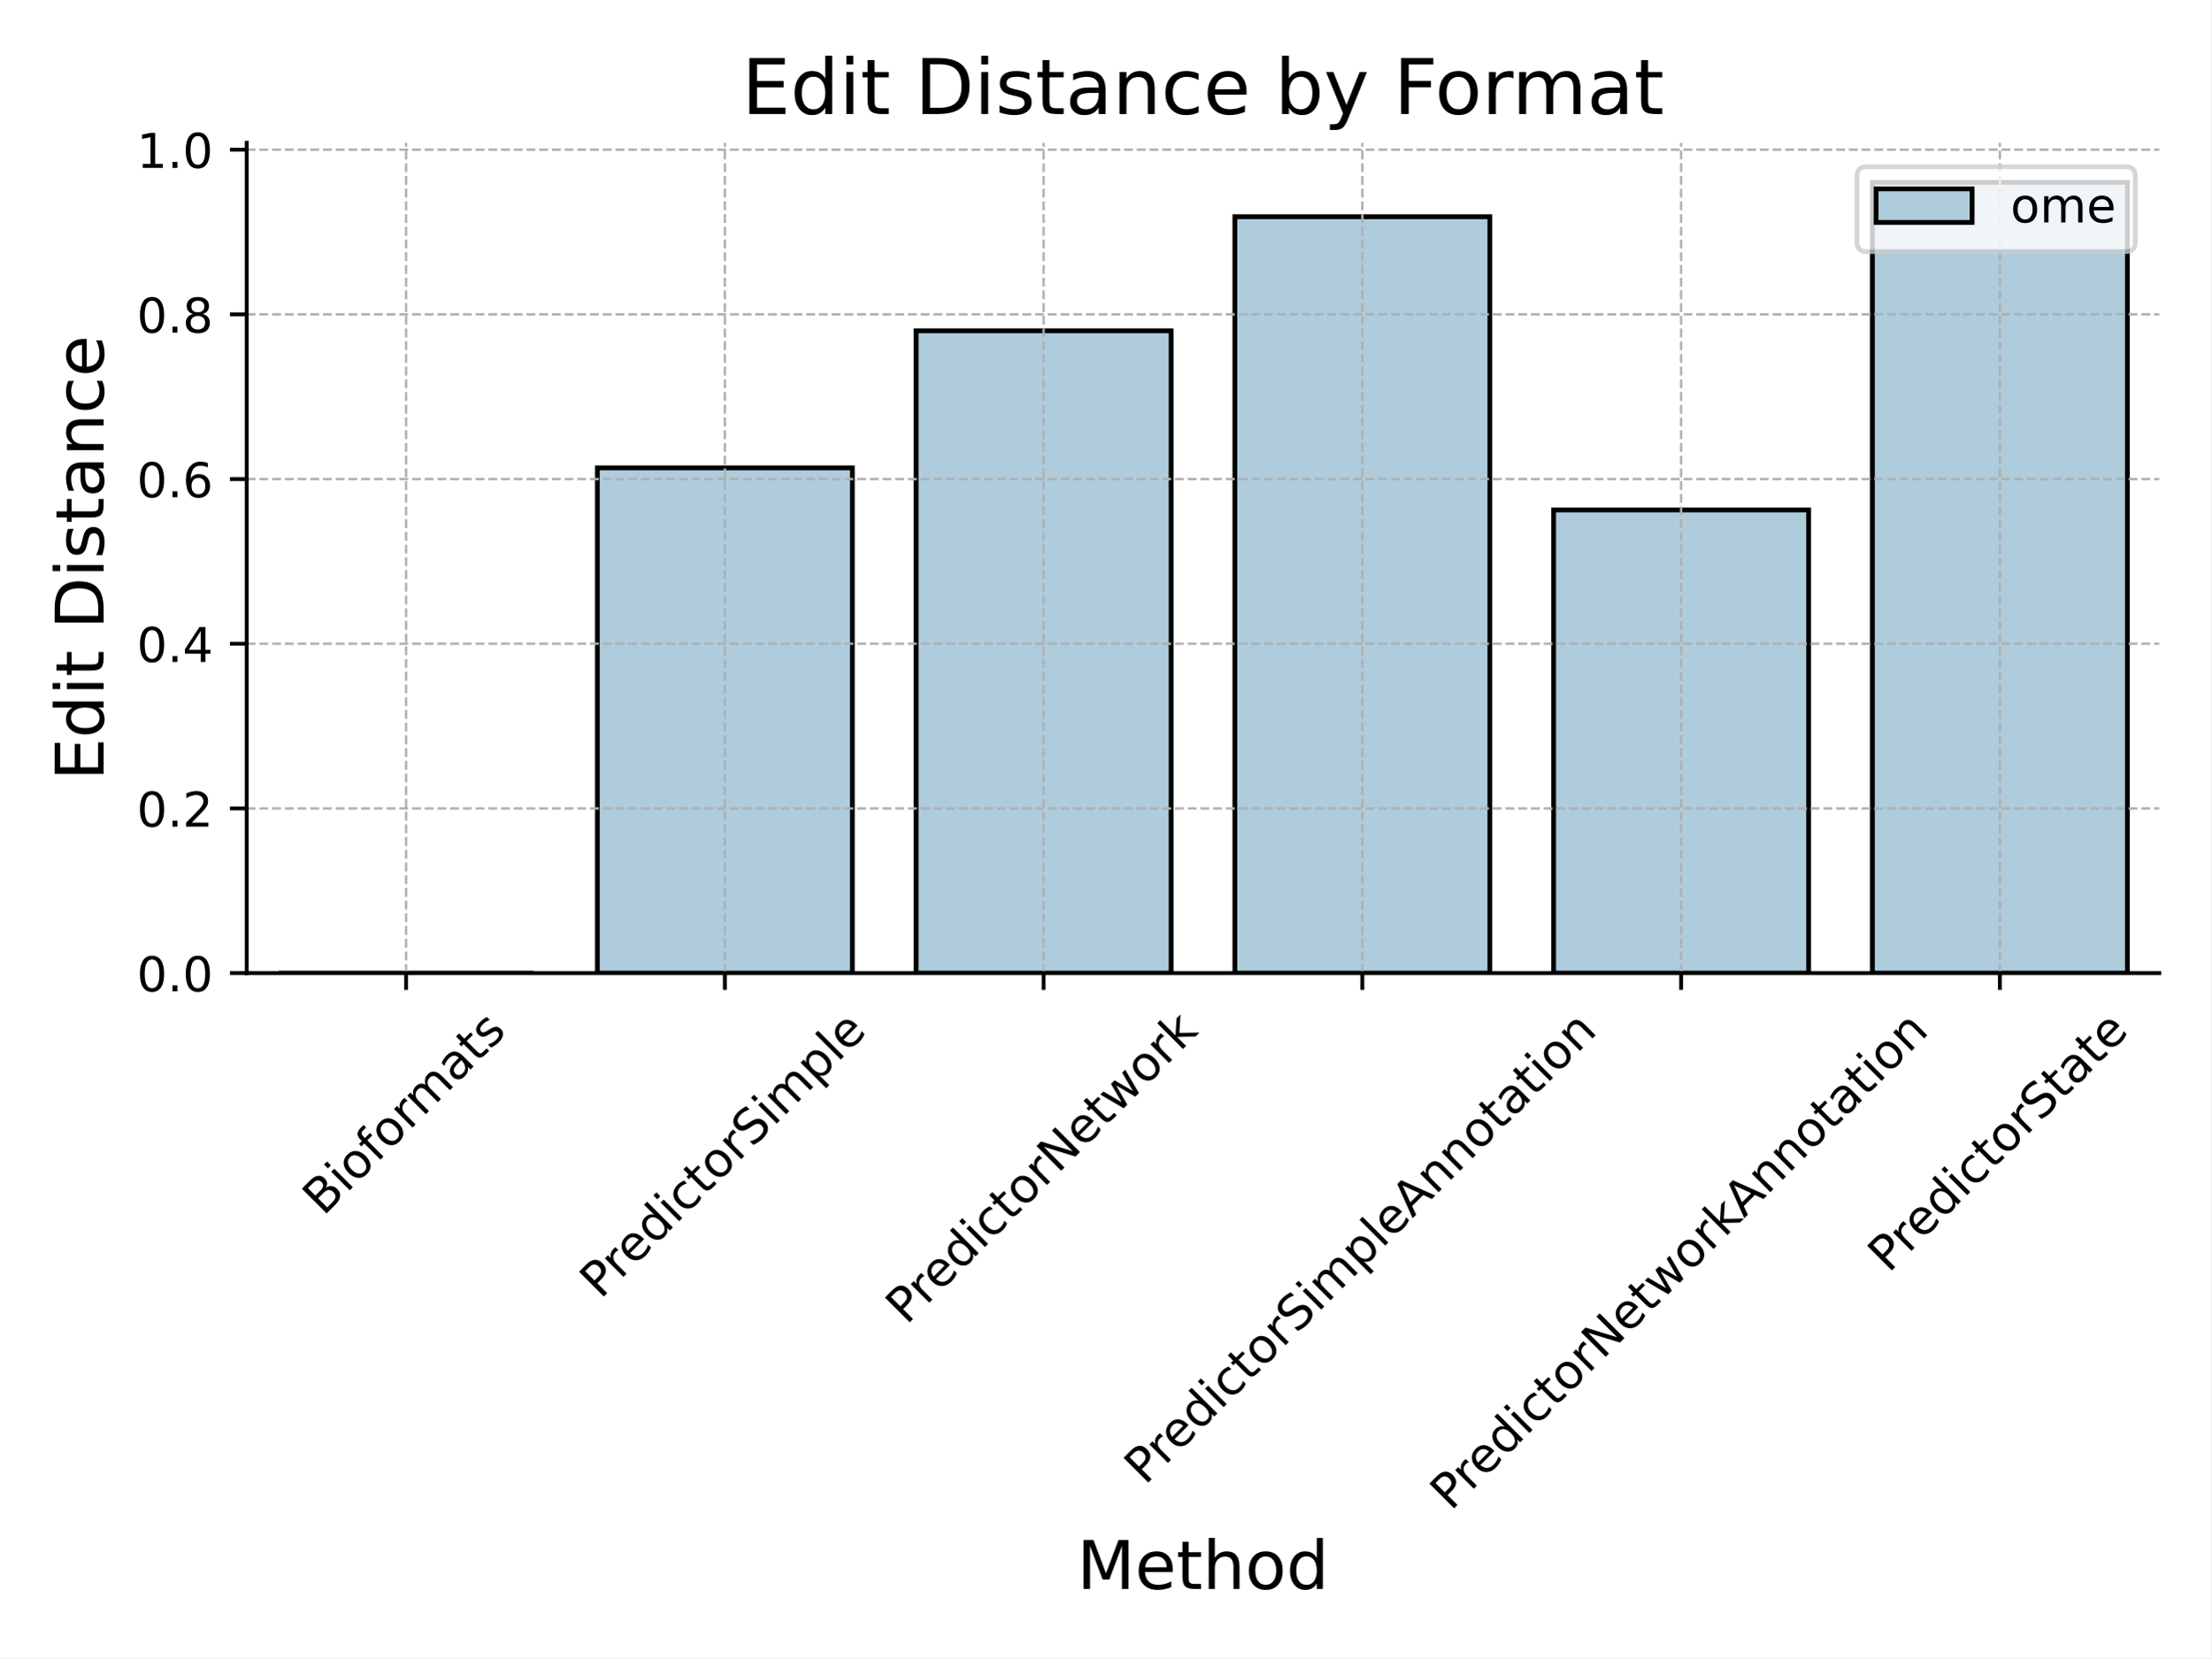
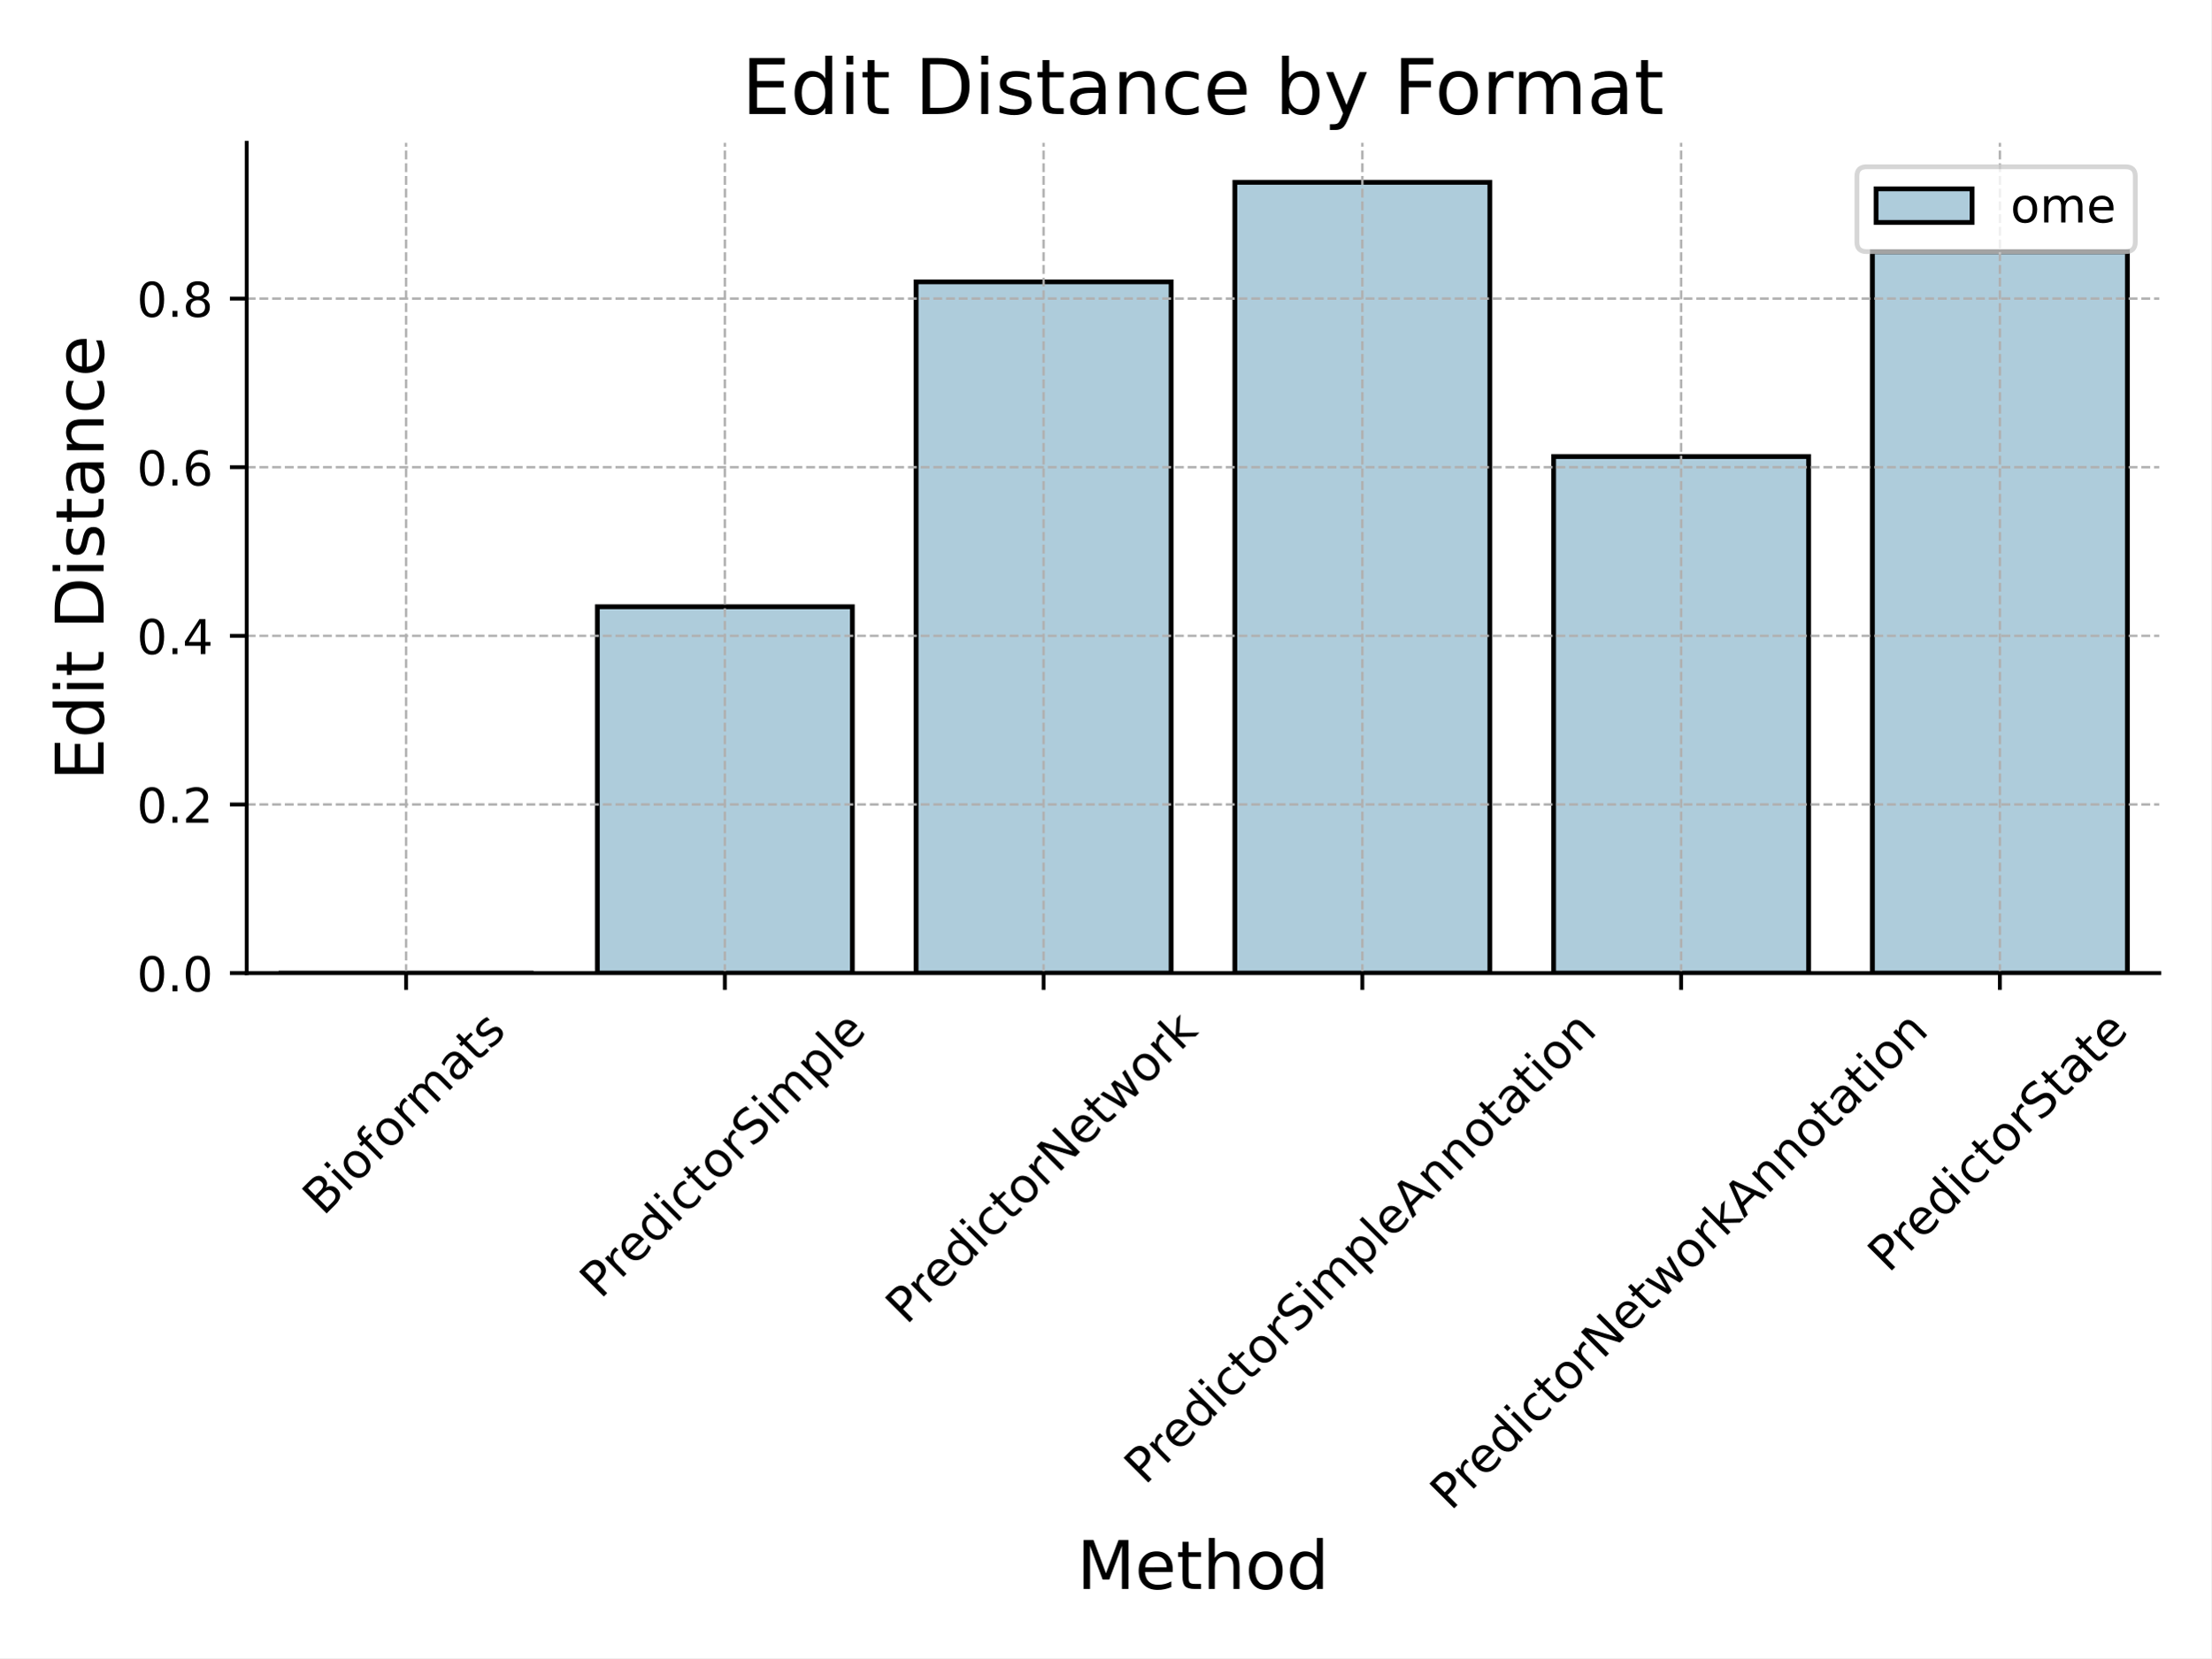
<svg xmlns="http://www.w3.org/2000/svg" xmlns:xlink="http://www.w3.org/1999/xlink" width="460.8pt" height="345.6pt" viewBox="0 0 460.8 345.6" version="1.1">
  <defs>
    <style type="text/css">*{stroke-linejoin: round; stroke-linecap: butt}</style>
  </defs>
  <g id="figure_1">
    <g id="patch_1">
      <path d="M 0 345.6  L 460.8 345.6  L 460.8 0  L 0 0  z " style="fill: #ffffff" />
    </g>
    <g id="axes_1">
      <g id="patch_2">
        <path d="M 51.41 202.824  L 450 202.824  L 450 29.76  L 51.41 29.76  z " style="fill: #ffffff" />
      </g>
      <g id="patch_3">
-         <path d="M 58.053 202.824  L 111.198 202.824  L 111.198 202.824  L 58.053 202.824  z " clip-path="url(#pd0a8e91026)" style="fill: #aeccdb; stroke: #000000; stroke-linejoin: miter" />
+         <path d="M 58.053 202.824  L 111.198 202.824  L 111.198 202.824  L 58.053 202.824  z " clip-path="url(#p7c446d418d)" style="fill: #aeccdb; stroke: #000000; stroke-linejoin: miter" />
      </g>
      <g id="patch_4">
-         <path d="M 124.485 202.824  L 177.63 202.824  L 177.63 97.513  L 124.485 97.513  z " clip-path="url(#pd0a8e91026)" style="fill: #aeccdb; stroke: #000000; stroke-linejoin: miter" />
+         <path d="M 124.485 202.824  L 177.63 202.824  L 177.63 126.465  L 124.485 126.465  z " clip-path="url(#p7c446d418d)" style="fill: #aeccdb; stroke: #000000; stroke-linejoin: miter" />
      </g>
      <g id="patch_5">
-         <path d="M 190.917 202.824  L 244.062 202.824  L 244.062 68.941  L 190.917 68.941  z " clip-path="url(#pd0a8e91026)" style="fill: #aeccdb; stroke: #000000; stroke-linejoin: miter" />
+         <path d="M 190.917 202.824  L 244.062 202.824  L 244.062 58.743  L 190.917 58.743  z " clip-path="url(#p7c446d418d)" style="fill: #aeccdb; stroke: #000000; stroke-linejoin: miter" />
      </g>
      <g id="patch_6">
-         <path d="M 257.348 202.824  L 310.493 202.824  L 310.493 45.169  L 257.348 45.169  z " clip-path="url(#pd0a8e91026)" style="fill: #aeccdb; stroke: #000000; stroke-linejoin: miter" />
+         <path d="M 257.348 202.824  L 310.493 202.824  L 310.493 38.001  L 257.348 38.001  z " clip-path="url(#p7c446d418d)" style="fill: #aeccdb; stroke: #000000; stroke-linejoin: miter" />
      </g>
      <g id="patch_7">
-         <path d="M 323.78 202.824  L 376.925 202.824  L 376.925 106.28  L 323.78 106.28  z " clip-path="url(#pd0a8e91026)" style="fill: #aeccdb; stroke: #000000; stroke-linejoin: miter" />
+         <path d="M 323.78 202.824  L 376.925 202.824  L 376.925 95.158  L 323.78 95.158  z " clip-path="url(#p7c446d418d)" style="fill: #aeccdb; stroke: #000000; stroke-linejoin: miter" />
      </g>
      <g id="patch_8">
-         <path d="M 390.212 202.824  L 443.357 202.824  L 443.357 38.001  L 390.212 38.001  z " clip-path="url(#pd0a8e91026)" style="fill: #aeccdb; stroke: #000000; stroke-linejoin: miter" />
+         <path d="M 390.212 202.824  L 443.357 202.824  L 443.357 52.456  L 390.212 52.456  z " clip-path="url(#p7c446d418d)" style="fill: #aeccdb; stroke: #000000; stroke-linejoin: miter" />
      </g>
      <g id="matplotlib.axis_1">
        <g id="xtick_1">
          <g id="line2d_1">
-             <path d="M 84.626 202.824  L 84.626 29.76  " clip-path="url(#pd0a8e91026)" style="fill: none; stroke-dasharray: 1.85,0.8; stroke-dashoffset: 0; stroke: #b0b0b0; stroke-width: 0.5" />
+             <path d="M 84.626 202.824  L 84.626 29.76  " clip-path="url(#p7c446d418d)" style="fill: none; stroke-dasharray: 1.85,0.8; stroke-dashoffset: 0; stroke: #b0b0b0; stroke-width: 0.5" />
          </g>
          <g id="line2d_2">
            <defs>
-               <path id="m3fdaa568ec" d="M 0 0  L 0 3.5  " style="stroke: #000000; stroke-width: 0.8" />
+               <path id="md9e92520c4" d="M 0 0  L 0 3.5  " style="stroke: #000000; stroke-width: 0.8" />
            </defs>
            <g>
-               <use xlink:href="#m3fdaa568ec" x="84.626" y="202.824" style="stroke: #000000; stroke-width: 0.8" />
+               <use xlink:href="#md9e92520c4" x="84.626" y="202.824" style="stroke: #000000; stroke-width: 0.8" />
            </g>
          </g>
          <g id="text_1">
            <g transform="translate(67.36801 253.6145) rotate(-45) scale(0.1 -0.1)">
              <defs>
                <path id="DejaVuSans-42" d="M 1259 2228  L 1259 519  L 2272 519  Q 2781 519 3026 730  Q 3272 941 3272 1375  Q 3272 1813 3026 2020  Q 2781 2228 2272 2228  L 1259 2228  z M 1259 4147  L 1259 2741  L 2194 2741  Q 2656 2741 2882 2914  Q 3109 3088 3109 3444  Q 3109 3797 2882 3972  Q 2656 4147 2194 4147  L 1259 4147  z M 628 4666  L 2241 4666  Q 2963 4666 3353 4366  Q 3744 4066 3744 3513  Q 3744 3084 3544 2831  Q 3344 2578 2956 2516  Q 3422 2416 3680 2098  Q 3938 1781 3938 1306  Q 3938 681 3513 340  Q 3088 0 2303 0  L 628 0  L 628 4666  z " transform="scale(0.015625)" />
                <path id="DejaVuSans-69" d="M 603 3500  L 1178 3500  L 1178 0  L 603 0  L 603 3500  z M 603 4863  L 1178 4863  L 1178 4134  L 603 4134  L 603 4863  z " transform="scale(0.015625)" />
                <path id="DejaVuSans-6f" d="M 1959 3097  Q 1497 3097 1228 2736  Q 959 2375 959 1747  Q 959 1119 1226 758  Q 1494 397 1959 397  Q 2419 397 2687 759  Q 2956 1122 2956 1747  Q 2956 2369 2687 2733  Q 2419 3097 1959 3097  z M 1959 3584  Q 2709 3584 3137 3096  Q 3566 2609 3566 1747  Q 3566 888 3137 398  Q 2709 -91 1959 -91  Q 1206 -91 779 398  Q 353 888 353 1747  Q 353 2609 779 3096  Q 1206 3584 1959 3584  z " transform="scale(0.015625)" />
                <path id="DejaVuSans-66" d="M 2375 4863  L 2375 4384  L 1825 4384  Q 1516 4384 1395 4259  Q 1275 4134 1275 3809  L 1275 3500  L 2222 3500  L 2222 3053  L 1275 3053  L 1275 0  L 697 0  L 697 3053  L 147 3053  L 147 3500  L 697 3500  L 697 3744  Q 697 4328 969 4595  Q 1241 4863 1831 4863  L 2375 4863  z " transform="scale(0.015625)" />
                <path id="DejaVuSans-72" d="M 2631 2963  Q 2534 3019 2420 3045  Q 2306 3072 2169 3072  Q 1681 3072 1420 2755  Q 1159 2438 1159 1844  L 1159 0  L 581 0  L 581 3500  L 1159 3500  L 1159 2956  Q 1341 3275 1631 3429  Q 1922 3584 2338 3584  Q 2397 3584 2469 3576  Q 2541 3569 2628 3553  L 2631 2963  z " transform="scale(0.015625)" />
                <path id="DejaVuSans-6d" d="M 3328 2828  Q 3544 3216 3844 3400  Q 4144 3584 4550 3584  Q 5097 3584 5394 3201  Q 5691 2819 5691 2113  L 5691 0  L 5113 0  L 5113 2094  Q 5113 2597 4934 2840  Q 4756 3084 4391 3084  Q 3944 3084 3684 2787  Q 3425 2491 3425 1978  L 3425 0  L 2847 0  L 2847 2094  Q 2847 2600 2669 2842  Q 2491 3084 2119 3084  Q 1678 3084 1418 2786  Q 1159 2488 1159 1978  L 1159 0  L 581 0  L 581 3500  L 1159 3500  L 1159 2956  Q 1356 3278 1631 3431  Q 1906 3584 2284 3584  Q 2666 3584 2933 3390  Q 3200 3197 3328 2828  z " transform="scale(0.015625)" />
                <path id="DejaVuSans-61" d="M 2194 1759  Q 1497 1759 1228 1600  Q 959 1441 959 1056  Q 959 750 1161 570  Q 1363 391 1709 391  Q 2188 391 2477 730  Q 2766 1069 2766 1631  L 2766 1759  L 2194 1759  z M 3341 1997  L 3341 0  L 2766 0  L 2766 531  Q 2569 213 2275 61  Q 1981 -91 1556 -91  Q 1019 -91 701 211  Q 384 513 384 1019  Q 384 1609 779 1909  Q 1175 2209 1959 2209  L 2766 2209  L 2766 2266  Q 2766 2663 2505 2880  Q 2244 3097 1772 3097  Q 1472 3097 1187 3025  Q 903 2953 641 2809  L 641 3341  Q 956 3463 1253 3523  Q 1550 3584 1831 3584  Q 2591 3584 2966 3190  Q 3341 2797 3341 1997  z " transform="scale(0.015625)" />
                <path id="DejaVuSans-74" d="M 1172 4494  L 1172 3500  L 2356 3500  L 2356 3053  L 1172 3053  L 1172 1153  Q 1172 725 1289 603  Q 1406 481 1766 481  L 2356 481  L 2356 0  L 1766 0  Q 1100 0 847 248  Q 594 497 594 1153  L 594 3053  L 172 3053  L 172 3500  L 594 3500  L 594 4494  L 1172 4494  z " transform="scale(0.015625)" />
                <path id="DejaVuSans-73" d="M 2834 3397  L 2834 2853  Q 2591 2978 2328 3040  Q 2066 3103 1784 3103  Q 1356 3103 1142 2972  Q 928 2841 928 2578  Q 928 2378 1081 2264  Q 1234 2150 1697 2047  L 1894 2003  Q 2506 1872 2764 1633  Q 3022 1394 3022 966  Q 3022 478 2636 193  Q 2250 -91 1575 -91  Q 1294 -91 989 -36  Q 684 19 347 128  L 347 722  Q 666 556 975 473  Q 1284 391 1588 391  Q 1994 391 2212 530  Q 2431 669 2431 922  Q 2431 1156 2273 1281  Q 2116 1406 1581 1522  L 1381 1569  Q 847 1681 609 1914  Q 372 2147 372 2553  Q 372 3047 722 3315  Q 1072 3584 1716 3584  Q 2034 3584 2315 3537  Q 2597 3491 2834 3397  z " transform="scale(0.015625)" />
              </defs>
              <use xlink:href="#DejaVuSans-42" />
              <use xlink:href="#DejaVuSans-69" x="68.604" />
              <use xlink:href="#DejaVuSans-6f" x="96.387" />
              <use xlink:href="#DejaVuSans-66" x="157.568" />
              <use xlink:href="#DejaVuSans-6f" x="192.773" />
              <use xlink:href="#DejaVuSans-72" x="253.955" />
              <use xlink:href="#DejaVuSans-6d" x="293.318" />
              <use xlink:href="#DejaVuSans-61" x="390.73" />
              <use xlink:href="#DejaVuSans-74" x="452.01" />
              <use xlink:href="#DejaVuSans-73" x="491.219" />
            </g>
          </g>
        </g>
        <g id="xtick_2">
          <g id="line2d_3">
-             <path d="M 151.058 202.824  L 151.058 29.76  " clip-path="url(#pd0a8e91026)" style="fill: none; stroke-dasharray: 1.85,0.8; stroke-dashoffset: 0; stroke: #b0b0b0; stroke-width: 0.5" />
+             <path d="M 151.058 202.824  L 151.058 29.76  " clip-path="url(#p7c446d418d)" style="fill: none; stroke-dasharray: 1.85,0.8; stroke-dashoffset: 0; stroke: #b0b0b0; stroke-width: 0.5" />
          </g>
          <g id="line2d_4">
            <g>
-               <use xlink:href="#m3fdaa568ec" x="151.058" y="202.824" style="stroke: #000000; stroke-width: 0.8" />
+               <use xlink:href="#md9e92520c4" x="151.058" y="202.824" style="stroke: #000000; stroke-width: 0.8" />
            </g>
          </g>
          <g id="text_2">
            <g transform="translate(125.1431 270.9276) rotate(-45) scale(0.1 -0.1)">
              <defs>
                <path id="DejaVuSans-50" d="M 1259 4147  L 1259 2394  L 2053 2394  Q 2494 2394 2734 2622  Q 2975 2850 2975 3272  Q 2975 3691 2734 3919  Q 2494 4147 2053 4147  L 1259 4147  z M 628 4666  L 2053 4666  Q 2838 4666 3239 4311  Q 3641 3956 3641 3272  Q 3641 2581 3239 2228  Q 2838 1875 2053 1875  L 1259 1875  L 1259 0  L 628 0  L 628 4666  z " transform="scale(0.015625)" />
                <path id="DejaVuSans-65" d="M 3597 1894  L 3597 1613  L 953 1613  Q 991 1019 1311 708  Q 1631 397 2203 397  Q 2534 397 2845 478  Q 3156 559 3463 722  L 3463 178  Q 3153 47 2828 -22  Q 2503 -91 2169 -91  Q 1331 -91 842 396  Q 353 884 353 1716  Q 353 2575 817 3079  Q 1281 3584 2069 3584  Q 2775 3584 3186 3129  Q 3597 2675 3597 1894  z M 3022 2063  Q 3016 2534 2758 2815  Q 2500 3097 2075 3097  Q 1594 3097 1305 2825  Q 1016 2553 972 2059  L 3022 2063  z " transform="scale(0.015625)" />
                <path id="DejaVuSans-64" d="M 2906 2969  L 2906 4863  L 3481 4863  L 3481 0  L 2906 0  L 2906 525  Q 2725 213 2448 61  Q 2172 -91 1784 -91  Q 1150 -91 751 415  Q 353 922 353 1747  Q 353 2572 751 3078  Q 1150 3584 1784 3584  Q 2172 3584 2448 3432  Q 2725 3281 2906 2969  z M 947 1747  Q 947 1113 1208 752  Q 1469 391 1925 391  Q 2381 391 2643 752  Q 2906 1113 2906 1747  Q 2906 2381 2643 2742  Q 2381 3103 1925 3103  Q 1469 3103 1208 2742  Q 947 2381 947 1747  z " transform="scale(0.015625)" />
                <path id="DejaVuSans-63" d="M 3122 3366  L 3122 2828  Q 2878 2963 2633 3030  Q 2388 3097 2138 3097  Q 1578 3097 1268 2742  Q 959 2388 959 1747  Q 959 1106 1268 751  Q 1578 397 2138 397  Q 2388 397 2633 464  Q 2878 531 3122 666  L 3122 134  Q 2881 22 2623 -34  Q 2366 -91 2075 -91  Q 1284 -91 818 406  Q 353 903 353 1747  Q 353 2603 823 3093  Q 1294 3584 2113 3584  Q 2378 3584 2631 3529  Q 2884 3475 3122 3366  z " transform="scale(0.015625)" />
                <path id="DejaVuSans-53" d="M 3425 4513  L 3425 3897  Q 3066 4069 2747 4153  Q 2428 4238 2131 4238  Q 1616 4238 1336 4038  Q 1056 3838 1056 3469  Q 1056 3159 1242 3001  Q 1428 2844 1947 2747  L 2328 2669  Q 3034 2534 3370 2195  Q 3706 1856 3706 1288  Q 3706 609 3251 259  Q 2797 -91 1919 -91  Q 1588 -91 1214 -16  Q 841 59 441 206  L 441 856  Q 825 641 1194 531  Q 1563 422 1919 422  Q 2459 422 2753 634  Q 3047 847 3047 1241  Q 3047 1584 2836 1778  Q 2625 1972 2144 2069  L 1759 2144  Q 1053 2284 737 2584  Q 422 2884 422 3419  Q 422 4038 858 4394  Q 1294 4750 2059 4750  Q 2388 4750 2728 4690  Q 3069 4631 3425 4513  z " transform="scale(0.015625)" />
                <path id="DejaVuSans-70" d="M 1159 525  L 1159 -1331  L 581 -1331  L 581 3500  L 1159 3500  L 1159 2969  Q 1341 3281 1617 3432  Q 1894 3584 2278 3584  Q 2916 3584 3314 3078  Q 3713 2572 3713 1747  Q 3713 922 3314 415  Q 2916 -91 2278 -91  Q 1894 -91 1617 61  Q 1341 213 1159 525  z M 3116 1747  Q 3116 2381 2855 2742  Q 2594 3103 2138 3103  Q 1681 3103 1420 2742  Q 1159 2381 1159 1747  Q 1159 1113 1420 752  Q 1681 391 2138 391  Q 2594 391 2855 752  Q 3116 1113 3116 1747  z " transform="scale(0.015625)" />
                <path id="DejaVuSans-6c" d="M 603 4863  L 1178 4863  L 1178 0  L 603 0  L 603 4863  z " transform="scale(0.015625)" />
              </defs>
              <use xlink:href="#DejaVuSans-50" />
              <use xlink:href="#DejaVuSans-72" x="58.553" />
              <use xlink:href="#DejaVuSans-65" x="97.416" />
              <use xlink:href="#DejaVuSans-64" x="158.939" />
              <use xlink:href="#DejaVuSans-69" x="222.416" />
              <use xlink:href="#DejaVuSans-63" x="250.199" />
              <use xlink:href="#DejaVuSans-74" x="305.18" />
              <use xlink:href="#DejaVuSans-6f" x="344.389" />
              <use xlink:href="#DejaVuSans-72" x="405.57" />
              <use xlink:href="#DejaVuSans-53" x="446.684" />
              <use xlink:href="#DejaVuSans-69" x="510.16" />
              <use xlink:href="#DejaVuSans-6d" x="537.943" />
              <use xlink:href="#DejaVuSans-70" x="635.355" />
              <use xlink:href="#DejaVuSans-6c" x="698.832" />
              <use xlink:href="#DejaVuSans-65" x="726.615" />
            </g>
          </g>
        </g>
        <g id="xtick_3">
          <g id="line2d_5">
-             <path d="M 217.489 202.824  L 217.489 29.76  " clip-path="url(#pd0a8e91026)" style="fill: none; stroke-dasharray: 1.85,0.8; stroke-dashoffset: 0; stroke: #b0b0b0; stroke-width: 0.5" />
+             <path d="M 217.489 202.824  L 217.489 29.76  " clip-path="url(#p7c446d418d)" style="fill: none; stroke-dasharray: 1.85,0.8; stroke-dashoffset: 0; stroke: #b0b0b0; stroke-width: 0.5" />
          </g>
          <g id="line2d_6">
            <g>
-               <use xlink:href="#m3fdaa568ec" x="217.489" y="202.824" style="stroke: #000000; stroke-width: 0.8" />
+               <use xlink:href="#md9e92520c4" x="217.489" y="202.824" style="stroke: #000000; stroke-width: 0.8" />
            </g>
          </g>
          <g id="text_3">
            <g transform="translate(188.8856 276.306) rotate(-45) scale(0.1 -0.1)">
              <defs>
                <path id="DejaVuSans-4e" d="M 628 4666  L 1478 4666  L 3547 763  L 3547 4666  L 4159 4666  L 4159 0  L 3309 0  L 1241 3903  L 1241 0  L 628 0  L 628 4666  z " transform="scale(0.015625)" />
                <path id="DejaVuSans-77" d="M 269 3500  L 844 3500  L 1563 769  L 2278 3500  L 2956 3500  L 3675 769  L 4391 3500  L 4966 3500  L 4050 0  L 3372 0  L 2619 2869  L 1863 0  L 1184 0  L 269 3500  z " transform="scale(0.015625)" />
                <path id="DejaVuSans-6b" d="M 581 4863  L 1159 4863  L 1159 1991  L 2875 3500  L 3609 3500  L 1753 1863  L 3688 0  L 2938 0  L 1159 1709  L 1159 0  L 581 0  L 581 4863  z " transform="scale(0.015625)" />
              </defs>
              <use xlink:href="#DejaVuSans-50" />
              <use xlink:href="#DejaVuSans-72" x="58.553" />
              <use xlink:href="#DejaVuSans-65" x="97.416" />
              <use xlink:href="#DejaVuSans-64" x="158.939" />
              <use xlink:href="#DejaVuSans-69" x="222.416" />
              <use xlink:href="#DejaVuSans-63" x="250.199" />
              <use xlink:href="#DejaVuSans-74" x="305.18" />
              <use xlink:href="#DejaVuSans-6f" x="344.389" />
              <use xlink:href="#DejaVuSans-72" x="405.57" />
              <use xlink:href="#DejaVuSans-4e" x="446.684" />
              <use xlink:href="#DejaVuSans-65" x="521.488" />
              <use xlink:href="#DejaVuSans-74" x="583.012" />
              <use xlink:href="#DejaVuSans-77" x="622.221" />
              <use xlink:href="#DejaVuSans-6f" x="704.008" />
              <use xlink:href="#DejaVuSans-72" x="765.189" />
              <use xlink:href="#DejaVuSans-6b" x="806.303" />
            </g>
          </g>
        </g>
        <g id="xtick_4">
          <g id="line2d_7">
-             <path d="M 283.921 202.824  L 283.921 29.76  " clip-path="url(#pd0a8e91026)" style="fill: none; stroke-dasharray: 1.85,0.8; stroke-dashoffset: 0; stroke: #b0b0b0; stroke-width: 0.5" />
+             <path d="M 283.921 202.824  L 283.921 29.76  " clip-path="url(#p7c446d418d)" style="fill: none; stroke-dasharray: 1.85,0.8; stroke-dashoffset: 0; stroke: #b0b0b0; stroke-width: 0.5" />
          </g>
          <g id="line2d_8">
            <g>
-               <use xlink:href="#m3fdaa568ec" x="283.921" y="202.824" style="stroke: #000000; stroke-width: 0.8" />
+               <use xlink:href="#md9e92520c4" x="283.921" y="202.824" style="stroke: #000000; stroke-width: 0.8" />
            </g>
          </g>
          <g id="text_4">
            <g transform="translate(238.6185 309.7036) rotate(-45) scale(0.1 -0.1)">
              <defs>
                <path id="DejaVuSans-41" d="M 2188 4044  L 1331 1722  L 3047 1722  L 2188 4044  z M 1831 4666  L 2547 4666  L 4325 0  L 3669 0  L 3244 1197  L 1141 1197  L 716 0  L 50 0  L 1831 4666  z " transform="scale(0.015625)" />
                <path id="DejaVuSans-6e" d="M 3513 2113  L 3513 0  L 2938 0  L 2938 2094  Q 2938 2591 2744 2837  Q 2550 3084 2163 3084  Q 1697 3084 1428 2787  Q 1159 2491 1159 1978  L 1159 0  L 581 0  L 581 3500  L 1159 3500  L 1159 2956  Q 1366 3272 1645 3428  Q 1925 3584 2291 3584  Q 2894 3584 3203 3211  Q 3513 2838 3513 2113  z " transform="scale(0.015625)" />
              </defs>
              <use xlink:href="#DejaVuSans-50" />
              <use xlink:href="#DejaVuSans-72" x="58.553" />
              <use xlink:href="#DejaVuSans-65" x="97.416" />
              <use xlink:href="#DejaVuSans-64" x="158.939" />
              <use xlink:href="#DejaVuSans-69" x="222.416" />
              <use xlink:href="#DejaVuSans-63" x="250.199" />
              <use xlink:href="#DejaVuSans-74" x="305.18" />
              <use xlink:href="#DejaVuSans-6f" x="344.389" />
              <use xlink:href="#DejaVuSans-72" x="405.57" />
              <use xlink:href="#DejaVuSans-53" x="446.684" />
              <use xlink:href="#DejaVuSans-69" x="510.16" />
              <use xlink:href="#DejaVuSans-6d" x="537.943" />
              <use xlink:href="#DejaVuSans-70" x="635.355" />
              <use xlink:href="#DejaVuSans-6c" x="698.832" />
              <use xlink:href="#DejaVuSans-65" x="726.615" />
              <use xlink:href="#DejaVuSans-41" x="788.139" />
              <use xlink:href="#DejaVuSans-6e" x="856.547" />
              <use xlink:href="#DejaVuSans-6e" x="919.926" />
              <use xlink:href="#DejaVuSans-6f" x="983.305" />
              <use xlink:href="#DejaVuSans-74" x="1044.486" />
              <use xlink:href="#DejaVuSans-61" x="1083.695" />
              <use xlink:href="#DejaVuSans-74" x="1144.975" />
              <use xlink:href="#DejaVuSans-69" x="1184.184" />
              <use xlink:href="#DejaVuSans-6f" x="1211.967" />
              <use xlink:href="#DejaVuSans-6e" x="1273.148" />
            </g>
          </g>
        </g>
        <g id="xtick_5">
          <g id="line2d_9">
-             <path d="M 350.353 202.824  L 350.353 29.76  " clip-path="url(#pd0a8e91026)" style="fill: none; stroke-dasharray: 1.85,0.8; stroke-dashoffset: 0; stroke: #b0b0b0; stroke-width: 0.5" />
+             <path d="M 350.353 202.824  L 350.353 29.76  " clip-path="url(#p7c446d418d)" style="fill: none; stroke-dasharray: 1.85,0.8; stroke-dashoffset: 0; stroke: #b0b0b0; stroke-width: 0.5" />
          </g>
          <g id="line2d_10">
            <g>
-               <use xlink:href="#m3fdaa568ec" x="350.353" y="202.824" style="stroke: #000000; stroke-width: 0.8" />
+               <use xlink:href="#md9e92520c4" x="350.353" y="202.824" style="stroke: #000000; stroke-width: 0.8" />
            </g>
          </g>
          <g id="text_5">
            <g transform="translate(302.3609 315.082) rotate(-45) scale(0.1 -0.1)">
              <use xlink:href="#DejaVuSans-50" />
              <use xlink:href="#DejaVuSans-72" x="58.553" />
              <use xlink:href="#DejaVuSans-65" x="97.416" />
              <use xlink:href="#DejaVuSans-64" x="158.939" />
              <use xlink:href="#DejaVuSans-69" x="222.416" />
              <use xlink:href="#DejaVuSans-63" x="250.199" />
              <use xlink:href="#DejaVuSans-74" x="305.18" />
              <use xlink:href="#DejaVuSans-6f" x="344.389" />
              <use xlink:href="#DejaVuSans-72" x="405.57" />
              <use xlink:href="#DejaVuSans-4e" x="446.684" />
              <use xlink:href="#DejaVuSans-65" x="521.488" />
              <use xlink:href="#DejaVuSans-74" x="583.012" />
              <use xlink:href="#DejaVuSans-77" x="622.221" />
              <use xlink:href="#DejaVuSans-6f" x="704.008" />
              <use xlink:href="#DejaVuSans-72" x="765.189" />
              <use xlink:href="#DejaVuSans-6b" x="806.303" />
              <use xlink:href="#DejaVuSans-41" x="864.213" />
              <use xlink:href="#DejaVuSans-6e" x="932.621" />
              <use xlink:href="#DejaVuSans-6e" x="996" />
              <use xlink:href="#DejaVuSans-6f" x="1059.379" />
              <use xlink:href="#DejaVuSans-74" x="1120.561" />
              <use xlink:href="#DejaVuSans-61" x="1159.77" />
              <use xlink:href="#DejaVuSans-74" x="1221.049" />
              <use xlink:href="#DejaVuSans-69" x="1260.258" />
              <use xlink:href="#DejaVuSans-6f" x="1288.041" />
              <use xlink:href="#DejaVuSans-6e" x="1349.223" />
            </g>
          </g>
        </g>
        <g id="xtick_6">
          <g id="line2d_11">
-             <path d="M 416.784 202.824  L 416.784 29.76  " clip-path="url(#pd0a8e91026)" style="fill: none; stroke-dasharray: 1.85,0.8; stroke-dashoffset: 0; stroke: #b0b0b0; stroke-width: 0.5" />
+             <path d="M 416.784 202.824  L 416.784 29.76  " clip-path="url(#p7c446d418d)" style="fill: none; stroke-dasharray: 1.85,0.8; stroke-dashoffset: 0; stroke: #b0b0b0; stroke-width: 0.5" />
          </g>
          <g id="line2d_12">
            <g>
-               <use xlink:href="#m3fdaa568ec" x="416.784" y="202.824" style="stroke: #000000; stroke-width: 0.8" />
+               <use xlink:href="#md9e92520c4" x="416.784" y="202.824" style="stroke: #000000; stroke-width: 0.8" />
            </g>
          </g>
          <g id="text_6">
            <g transform="translate(393.5839 265.4994) rotate(-45) scale(0.1 -0.1)">
              <use xlink:href="#DejaVuSans-50" />
              <use xlink:href="#DejaVuSans-72" x="58.553" />
              <use xlink:href="#DejaVuSans-65" x="97.416" />
              <use xlink:href="#DejaVuSans-64" x="158.939" />
              <use xlink:href="#DejaVuSans-69" x="222.416" />
              <use xlink:href="#DejaVuSans-63" x="250.199" />
              <use xlink:href="#DejaVuSans-74" x="305.18" />
              <use xlink:href="#DejaVuSans-6f" x="344.389" />
              <use xlink:href="#DejaVuSans-72" x="405.57" />
              <use xlink:href="#DejaVuSans-53" x="446.684" />
              <use xlink:href="#DejaVuSans-74" x="510.16" />
              <use xlink:href="#DejaVuSans-61" x="549.369" />
              <use xlink:href="#DejaVuSans-74" x="610.648" />
              <use xlink:href="#DejaVuSans-65" x="649.857" />
            </g>
          </g>
        </g>
        <g id="text_7">
          <g transform="translate(224.4506 331.1904) scale(0.14 -0.14)">
            <defs>
              <path id="DejaVuSans-4d" d="M 628 4666  L 1569 4666  L 2759 1491  L 3956 4666  L 4897 4666  L 4897 0  L 4281 0  L 4281 4097  L 3078 897  L 2444 897  L 1241 4097  L 1241 0  L 628 0  L 628 4666  z " transform="scale(0.015625)" />
              <path id="DejaVuSans-68" d="M 3513 2113  L 3513 0  L 2938 0  L 2938 2094  Q 2938 2591 2744 2837  Q 2550 3084 2163 3084  Q 1697 3084 1428 2787  Q 1159 2491 1159 1978  L 1159 0  L 581 0  L 581 4863  L 1159 4863  L 1159 2956  Q 1366 3272 1645 3428  Q 1925 3584 2291 3584  Q 2894 3584 3203 3211  Q 3513 2838 3513 2113  z " transform="scale(0.015625)" />
            </defs>
            <use xlink:href="#DejaVuSans-4d" />
            <use xlink:href="#DejaVuSans-65" x="86.279" />
            <use xlink:href="#DejaVuSans-74" x="147.803" />
            <use xlink:href="#DejaVuSans-68" x="187.012" />
            <use xlink:href="#DejaVuSans-6f" x="250.391" />
            <use xlink:href="#DejaVuSans-64" x="311.572" />
          </g>
        </g>
      </g>
      <g id="matplotlib.axis_2">
        <g id="ytick_1">
          <g id="line2d_13">
-             <path d="M 51.41 202.824  L 450 202.824  " clip-path="url(#pd0a8e91026)" style="fill: none; stroke-dasharray: 1.85,0.8; stroke-dashoffset: 0; stroke: #b0b0b0; stroke-width: 0.5" />
+             <path d="M 51.41 202.824  L 450 202.824  " clip-path="url(#p7c446d418d)" style="fill: none; stroke-dasharray: 1.85,0.8; stroke-dashoffset: 0; stroke: #b0b0b0; stroke-width: 0.5" />
          </g>
          <g id="line2d_14">
            <defs>
-               <path id="m0556855955" d="M 0 0  L -3.5 0  " style="stroke: #000000; stroke-width: 0.8" />
+               <path id="mf88a5aa7df" d="M 0 0  L -3.5 0  " style="stroke: #000000; stroke-width: 0.8" />
            </defs>
            <g>
-               <use xlink:href="#m0556855955" x="51.41" y="202.824" style="stroke: #000000; stroke-width: 0.8" />
+               <use xlink:href="#mf88a5aa7df" x="51.41" y="202.824" style="stroke: #000000; stroke-width: 0.8" />
            </g>
          </g>
          <g id="text_8">
            <g transform="translate(28.50688 206.6228) scale(0.1 -0.1)">
              <defs>
                <path id="DejaVuSans-30" d="M 2034 4250  Q 1547 4250 1301 3770  Q 1056 3291 1056 2328  Q 1056 1369 1301 889  Q 1547 409 2034 409  Q 2525 409 2770 889  Q 3016 1369 3016 2328  Q 3016 3291 2770 3770  Q 2525 4250 2034 4250  z M 2034 4750  Q 2819 4750 3233 4129  Q 3647 3509 3647 2328  Q 3647 1150 3233 529  Q 2819 -91 2034 -91  Q 1250 -91 836 529  Q 422 1150 422 2328  Q 422 3509 836 4129  Q 1250 4750 2034 4750  z " transform="scale(0.015625)" />
                <path id="DejaVuSans-2e" d="M 684 794  L 1344 794  L 1344 0  L 684 0  L 684 794  z " transform="scale(0.015625)" />
              </defs>
              <use xlink:href="#DejaVuSans-30" />
              <use xlink:href="#DejaVuSans-2e" x="63.623" />
              <use xlink:href="#DejaVuSans-30" x="95.41" />
            </g>
          </g>
        </g>
        <g id="ytick_2">
          <g id="line2d_15">
-             <path d="M 51.41 168.497  L 450 168.497  " clip-path="url(#pd0a8e91026)" style="fill: none; stroke-dasharray: 1.85,0.8; stroke-dashoffset: 0; stroke: #b0b0b0; stroke-width: 0.5" />
+             <path d="M 51.41 167.675  L 450 167.675  " clip-path="url(#p7c446d418d)" style="fill: none; stroke-dasharray: 1.85,0.8; stroke-dashoffset: 0; stroke: #b0b0b0; stroke-width: 0.5" />
          </g>
          <g id="line2d_16">
            <g>
-               <use xlink:href="#m0556855955" x="51.41" y="168.497" style="stroke: #000000; stroke-width: 0.8" />
+               <use xlink:href="#mf88a5aa7df" x="51.41" y="167.675" style="stroke: #000000; stroke-width: 0.8" />
            </g>
          </g>
          <g id="text_9">
-             <g transform="translate(28.50688 172.2962) scale(0.1 -0.1)">
+             <g transform="translate(28.50688 171.4747) scale(0.1 -0.1)">
              <defs>
                <path id="DejaVuSans-32" d="M 1228 531  L 3431 531  L 3431 0  L 469 0  L 469 531  Q 828 903 1448 1529  Q 2069 2156 2228 2338  Q 2531 2678 2651 2914  Q 2772 3150 2772 3378  Q 2772 3750 2511 3984  Q 2250 4219 1831 4219  Q 1534 4219 1204 4116  Q 875 4013 500 3803  L 500 4441  Q 881 4594 1212 4672  Q 1544 4750 1819 4750  Q 2544 4750 2975 4387  Q 3406 4025 3406 3419  Q 3406 3131 3298 2873  Q 3191 2616 2906 2266  Q 2828 2175 2409 1742  Q 1991 1309 1228 531  z " transform="scale(0.015625)" />
              </defs>
              <use xlink:href="#DejaVuSans-30" />
              <use xlink:href="#DejaVuSans-2e" x="63.623" />
              <use xlink:href="#DejaVuSans-32" x="95.41" />
            </g>
          </g>
        </g>
        <g id="ytick_3">
          <g id="line2d_17">
-             <path d="M 51.41 134.17  L 450 134.17  " clip-path="url(#pd0a8e91026)" style="fill: none; stroke-dasharray: 1.85,0.8; stroke-dashoffset: 0; stroke: #b0b0b0; stroke-width: 0.5" />
+             <path d="M 51.41 132.527  L 450 132.527  " clip-path="url(#p7c446d418d)" style="fill: none; stroke-dasharray: 1.85,0.8; stroke-dashoffset: 0; stroke: #b0b0b0; stroke-width: 0.5" />
          </g>
          <g id="line2d_18">
            <g>
-               <use xlink:href="#m0556855955" x="51.41" y="134.17" style="stroke: #000000; stroke-width: 0.8" />
+               <use xlink:href="#mf88a5aa7df" x="51.41" y="132.527" style="stroke: #000000; stroke-width: 0.8" />
            </g>
          </g>
          <g id="text_10">
-             <g transform="translate(28.50688 137.9695) scale(0.1 -0.1)">
+             <g transform="translate(28.50688 136.3265) scale(0.1 -0.1)">
              <defs>
                <path id="DejaVuSans-34" d="M 2419 4116  L 825 1625  L 2419 1625  L 2419 4116  z M 2253 4666  L 3047 4666  L 3047 1625  L 3713 1625  L 3713 1100  L 3047 1100  L 3047 0  L 2419 0  L 2419 1100  L 313 1100  L 313 1709  L 2253 4666  z " transform="scale(0.015625)" />
              </defs>
              <use xlink:href="#DejaVuSans-30" />
              <use xlink:href="#DejaVuSans-2e" x="63.623" />
              <use xlink:href="#DejaVuSans-34" x="95.41" />
            </g>
          </g>
        </g>
        <g id="ytick_4">
          <g id="line2d_19">
-             <path d="M 51.41 99.844  L 450 99.844  " clip-path="url(#pd0a8e91026)" style="fill: none; stroke-dasharray: 1.85,0.8; stroke-dashoffset: 0; stroke: #b0b0b0; stroke-width: 0.5" />
+             <path d="M 51.41 97.379  L 450 97.379  " clip-path="url(#p7c446d418d)" style="fill: none; stroke-dasharray: 1.85,0.8; stroke-dashoffset: 0; stroke: #b0b0b0; stroke-width: 0.5" />
          </g>
          <g id="line2d_20">
            <g>
-               <use xlink:href="#m0556855955" x="51.41" y="99.844" style="stroke: #000000; stroke-width: 0.8" />
+               <use xlink:href="#mf88a5aa7df" x="51.41" y="97.379" style="stroke: #000000; stroke-width: 0.8" />
            </g>
          </g>
          <g id="text_11">
-             <g transform="translate(28.50688 103.6428) scale(0.1 -0.1)">
+             <g transform="translate(28.50688 101.1784) scale(0.1 -0.1)">
              <defs>
                <path id="DejaVuSans-36" d="M 2113 2584  Q 1688 2584 1439 2293  Q 1191 2003 1191 1497  Q 1191 994 1439 701  Q 1688 409 2113 409  Q 2538 409 2786 701  Q 3034 994 3034 1497  Q 3034 2003 2786 2293  Q 2538 2584 2113 2584  z M 3366 4563  L 3366 3988  Q 3128 4100 2886 4159  Q 2644 4219 2406 4219  Q 1781 4219 1451 3797  Q 1122 3375 1075 2522  Q 1259 2794 1537 2939  Q 1816 3084 2150 3084  Q 2853 3084 3261 2657  Q 3669 2231 3669 1497  Q 3669 778 3244 343  Q 2819 -91 2113 -91  Q 1303 -91 875 529  Q 447 1150 447 2328  Q 447 3434 972 4092  Q 1497 4750 2381 4750  Q 2619 4750 2861 4703  Q 3103 4656 3366 4563  z " transform="scale(0.015625)" />
              </defs>
              <use xlink:href="#DejaVuSans-30" />
              <use xlink:href="#DejaVuSans-2e" x="63.623" />
              <use xlink:href="#DejaVuSans-36" x="95.41" />
            </g>
          </g>
        </g>
        <g id="ytick_5">
          <g id="line2d_21">
-             <path d="M 51.41 65.517  L 450 65.517  " clip-path="url(#pd0a8e91026)" style="fill: none; stroke-dasharray: 1.85,0.8; stroke-dashoffset: 0; stroke: #b0b0b0; stroke-width: 0.5" />
+             <path d="M 51.41 62.231  L 450 62.231  " clip-path="url(#p7c446d418d)" style="fill: none; stroke-dasharray: 1.85,0.8; stroke-dashoffset: 0; stroke: #b0b0b0; stroke-width: 0.5" />
          </g>
          <g id="line2d_22">
            <g>
-               <use xlink:href="#m0556855955" x="51.41" y="65.517" style="stroke: #000000; stroke-width: 0.8" />
+               <use xlink:href="#mf88a5aa7df" x="51.41" y="62.231" style="stroke: #000000; stroke-width: 0.8" />
            </g>
          </g>
          <g id="text_12">
-             <g transform="translate(28.50688 69.31616) scale(0.1 -0.1)">
+             <g transform="translate(28.50688 66.03026) scale(0.1 -0.1)">
              <defs>
                <path id="DejaVuSans-38" d="M 2034 2216  Q 1584 2216 1326 1975  Q 1069 1734 1069 1313  Q 1069 891 1326 650  Q 1584 409 2034 409  Q 2484 409 2743 651  Q 3003 894 3003 1313  Q 3003 1734 2745 1975  Q 2488 2216 2034 2216  z M 1403 2484  Q 997 2584 770 2862  Q 544 3141 544 3541  Q 544 4100 942 4425  Q 1341 4750 2034 4750  Q 2731 4750 3128 4425  Q 3525 4100 3525 3541  Q 3525 3141 3298 2862  Q 3072 2584 2669 2484  Q 3125 2378 3379 2068  Q 3634 1759 3634 1313  Q 3634 634 3220 271  Q 2806 -91 2034 -91  Q 1263 -91 848 271  Q 434 634 434 1313  Q 434 1759 690 2068  Q 947 2378 1403 2484  z M 1172 3481  Q 1172 3119 1398 2916  Q 1625 2713 2034 2713  Q 2441 2713 2670 2916  Q 2900 3119 2900 3481  Q 2900 3844 2670 4047  Q 2441 4250 2034 4250  Q 1625 4250 1398 4047  Q 1172 3844 1172 3481  z " transform="scale(0.015625)" />
              </defs>
              <use xlink:href="#DejaVuSans-30" />
              <use xlink:href="#DejaVuSans-2e" x="63.623" />
              <use xlink:href="#DejaVuSans-38" x="95.41" />
            </g>
          </g>
        </g>
-         <g id="ytick_6">
-           <g id="line2d_23">
-             <path d="M 51.41 31.19  L 450 31.19  " clip-path="url(#pd0a8e91026)" style="fill: none; stroke-dasharray: 1.85,0.8; stroke-dashoffset: 0; stroke: #b0b0b0; stroke-width: 0.5" />
-           </g>
-           <g id="line2d_24">
-             <g>
-               <use xlink:href="#m0556855955" x="51.41" y="31.19" style="stroke: #000000; stroke-width: 0.8" />
-             </g>
-           </g>
-           <g id="text_13">
-             <g transform="translate(28.50688 34.9895) scale(0.1 -0.1)">
-               <defs>
-                 <path id="DejaVuSans-31" d="M 794 531  L 1825 531  L 1825 4091  L 703 3866  L 703 4441  L 1819 4666  L 2450 4666  L 2450 531  L 3481 531  L 3481 0  L 794 0  L 794 531  z " transform="scale(0.015625)" />
-               </defs>
-               <use xlink:href="#DejaVuSans-31" />
-               <use xlink:href="#DejaVuSans-2e" x="63.623" />
-               <use xlink:href="#DejaVuSans-30" x="95.41" />
-             </g>
-           </g>
-         </g>
-         <g id="text_14">
+         <g id="text_13">
          <g transform="translate(21.59531 162.6799) rotate(-90) scale(0.14 -0.14)">
            <defs>
              <path id="DejaVuSans-45" d="M 628 4666  L 3578 4666  L 3578 4134  L 1259 4134  L 1259 2753  L 3481 2753  L 3481 2222  L 1259 2222  L 1259 531  L 3634 531  L 3634 0  L 628 0  L 628 4666  z " transform="scale(0.015625)" />
              <path id="DejaVuSans-20" transform="scale(0.015625)" />
              <path id="DejaVuSans-44" d="M 1259 4147  L 1259 519  L 2022 519  Q 2988 519 3436 956  Q 3884 1394 3884 2338  Q 3884 3275 3436 3711  Q 2988 4147 2022 4147  L 1259 4147  z M 628 4666  L 1925 4666  Q 3281 4666 3915 4102  Q 4550 3538 4550 2338  Q 4550 1131 3912 565  Q 3275 0 1925 0  L 628 0  L 628 4666  z " transform="scale(0.015625)" />
            </defs>
            <use xlink:href="#DejaVuSans-45" />
            <use xlink:href="#DejaVuSans-64" x="63.184" />
            <use xlink:href="#DejaVuSans-69" x="126.66" />
            <use xlink:href="#DejaVuSans-74" x="154.443" />
            <use xlink:href="#DejaVuSans-20" x="193.652" />
            <use xlink:href="#DejaVuSans-44" x="225.439" />
            <use xlink:href="#DejaVuSans-69" x="302.441" />
            <use xlink:href="#DejaVuSans-73" x="330.225" />
            <use xlink:href="#DejaVuSans-74" x="382.324" />
            <use xlink:href="#DejaVuSans-61" x="421.533" />
            <use xlink:href="#DejaVuSans-6e" x="482.812" />
            <use xlink:href="#DejaVuSans-63" x="546.191" />
            <use xlink:href="#DejaVuSans-65" x="601.172" />
          </g>
        </g>
      </g>
+       <g id="line2d_23">
+         <path clip-path="url(#p7c446d418d)" style="fill: none; stroke: #424242; stroke-width: 2.7; stroke-linecap: square" />
+       </g>
+       <g id="line2d_24">
+         <path clip-path="url(#p7c446d418d)" style="fill: none; stroke: #424242; stroke-width: 2.7; stroke-linecap: square" />
+       </g>
      <g id="line2d_25">
-         <path clip-path="url(#pd0a8e91026)" style="fill: none; stroke: #424242; stroke-width: 2.7; stroke-linecap: square" />
+         <path clip-path="url(#p7c446d418d)" style="fill: none; stroke: #424242; stroke-width: 2.7; stroke-linecap: square" />
      </g>
      <g id="line2d_26">
-         <path clip-path="url(#pd0a8e91026)" style="fill: none; stroke: #424242; stroke-width: 2.7; stroke-linecap: square" />
+         <path clip-path="url(#p7c446d418d)" style="fill: none; stroke: #424242; stroke-width: 2.7; stroke-linecap: square" />
      </g>
      <g id="line2d_27">
-         <path clip-path="url(#pd0a8e91026)" style="fill: none; stroke: #424242; stroke-width: 2.7; stroke-linecap: square" />
+         <path clip-path="url(#p7c446d418d)" style="fill: none; stroke: #424242; stroke-width: 2.7; stroke-linecap: square" />
      </g>
      <g id="line2d_28">
-         <path clip-path="url(#pd0a8e91026)" style="fill: none; stroke: #424242; stroke-width: 2.7; stroke-linecap: square" />
-       </g>
-       <g id="line2d_29">
-         <path clip-path="url(#pd0a8e91026)" style="fill: none; stroke: #424242; stroke-width: 2.7; stroke-linecap: square" />
-       </g>
-       <g id="line2d_30">
-         <path clip-path="url(#pd0a8e91026)" style="fill: none; stroke: #424242; stroke-width: 2.7; stroke-linecap: square" />
+         <path clip-path="url(#p7c446d418d)" style="fill: none; stroke: #424242; stroke-width: 2.7; stroke-linecap: square" />
      </g>
      <g id="patch_9">
        <path d="M 51.41 202.824  L 51.41 29.76  " style="fill: none; stroke: #000000; stroke-width: 0.8; stroke-linejoin: miter; stroke-linecap: square" />
      </g>
      <g id="patch_10">
        <path d="M 51.41 202.824  L 450 202.824  " style="fill: none; stroke: #000000; stroke-width: 0.8; stroke-linejoin: miter; stroke-linecap: square" />
      </g>
-       <g id="text_15">
+       <g id="text_14">
        <g transform="translate(154.605 23.76) scale(0.16 -0.16)">
          <defs>
            <path id="DejaVuSans-62" d="M 3116 1747  Q 3116 2381 2855 2742  Q 2594 3103 2138 3103  Q 1681 3103 1420 2742  Q 1159 2381 1159 1747  Q 1159 1113 1420 752  Q 1681 391 2138 391  Q 2594 391 2855 752  Q 3116 1113 3116 1747  z M 1159 2969  Q 1341 3281 1617 3432  Q 1894 3584 2278 3584  Q 2916 3584 3314 3078  Q 3713 2572 3713 1747  Q 3713 922 3314 415  Q 2916 -91 2278 -91  Q 1894 -91 1617 61  Q 1341 213 1159 525  L 1159 0  L 581 0  L 581 4863  L 1159 4863  L 1159 2969  z " transform="scale(0.015625)" />
            <path id="DejaVuSans-79" d="M 2059 -325  Q 1816 -950 1584 -1140  Q 1353 -1331 966 -1331  L 506 -1331  L 506 -850  L 844 -850  Q 1081 -850 1212 -737  Q 1344 -625 1503 -206  L 1606 56  L 191 3500  L 800 3500  L 1894 763  L 2988 3500  L 3597 3500  L 2059 -325  z " transform="scale(0.015625)" />
            <path id="DejaVuSans-46" d="M 628 4666  L 3309 4666  L 3309 4134  L 1259 4134  L 1259 2759  L 3109 2759  L 3109 2228  L 1259 2228  L 1259 0  L 628 0  L 628 4666  z " transform="scale(0.015625)" />
          </defs>
          <use xlink:href="#DejaVuSans-45" />
          <use xlink:href="#DejaVuSans-64" x="63.184" />
          <use xlink:href="#DejaVuSans-69" x="126.66" />
          <use xlink:href="#DejaVuSans-74" x="154.443" />
          <use xlink:href="#DejaVuSans-20" x="193.652" />
          <use xlink:href="#DejaVuSans-44" x="225.439" />
          <use xlink:href="#DejaVuSans-69" x="302.441" />
          <use xlink:href="#DejaVuSans-73" x="330.225" />
          <use xlink:href="#DejaVuSans-74" x="382.324" />
          <use xlink:href="#DejaVuSans-61" x="421.533" />
          <use xlink:href="#DejaVuSans-6e" x="482.812" />
          <use xlink:href="#DejaVuSans-63" x="546.191" />
          <use xlink:href="#DejaVuSans-65" x="601.172" />
          <use xlink:href="#DejaVuSans-20" x="662.695" />
          <use xlink:href="#DejaVuSans-62" x="694.482" />
          <use xlink:href="#DejaVuSans-79" x="757.959" />
          <use xlink:href="#DejaVuSans-20" x="817.139" />
          <use xlink:href="#DejaVuSans-46" x="848.926" />
          <use xlink:href="#DejaVuSans-6f" x="902.82" />
          <use xlink:href="#DejaVuSans-72" x="964.002" />
          <use xlink:href="#DejaVuSans-6d" x="1003.365" />
          <use xlink:href="#DejaVuSans-61" x="1100.777" />
          <use xlink:href="#DejaVuSans-74" x="1162.057" />
        </g>
      </g>
      <g id="legend_1">
        <g id="patch_11">
          <path d="M 388.988 52.438  L 443 52.438  Q 445 52.438 445 50.438  L 445 36.76  Q 445 34.76 443 34.76  L 388.988 34.76  Q 386.988 34.76 386.988 36.76  L 386.988 50.438  Q 386.988 52.438 388.988 52.438  z " style="fill: #ffffff; opacity: 0.8; stroke: #cccccc; stroke-linejoin: miter" />
        </g>
        <g id="patch_12">
          <path d="M 390.988 46.358  L 410.988 46.358  L 410.988 39.358  L 390.988 39.358  z " style="fill: #aeccdb; stroke: #000000; stroke-linejoin: miter" />
        </g>
-         <g id="text_16">
+         <g id="text_15">
          <g transform="translate(418.9875 46.35844) scale(0.1 -0.1)">
            <use xlink:href="#DejaVuSans-6f" />
            <use xlink:href="#DejaVuSans-6d" x="61.182" />
            <use xlink:href="#DejaVuSans-65" x="158.594" />
          </g>
        </g>
      </g>
    </g>
  </g>
  <defs>
-     <clipPath id="pd0a8e91026">
+     <clipPath id="p7c446d418d">
      <rect x="51.41" y="29.76" width="398.59" height="173.064" />
    </clipPath>
  </defs>
</svg>
